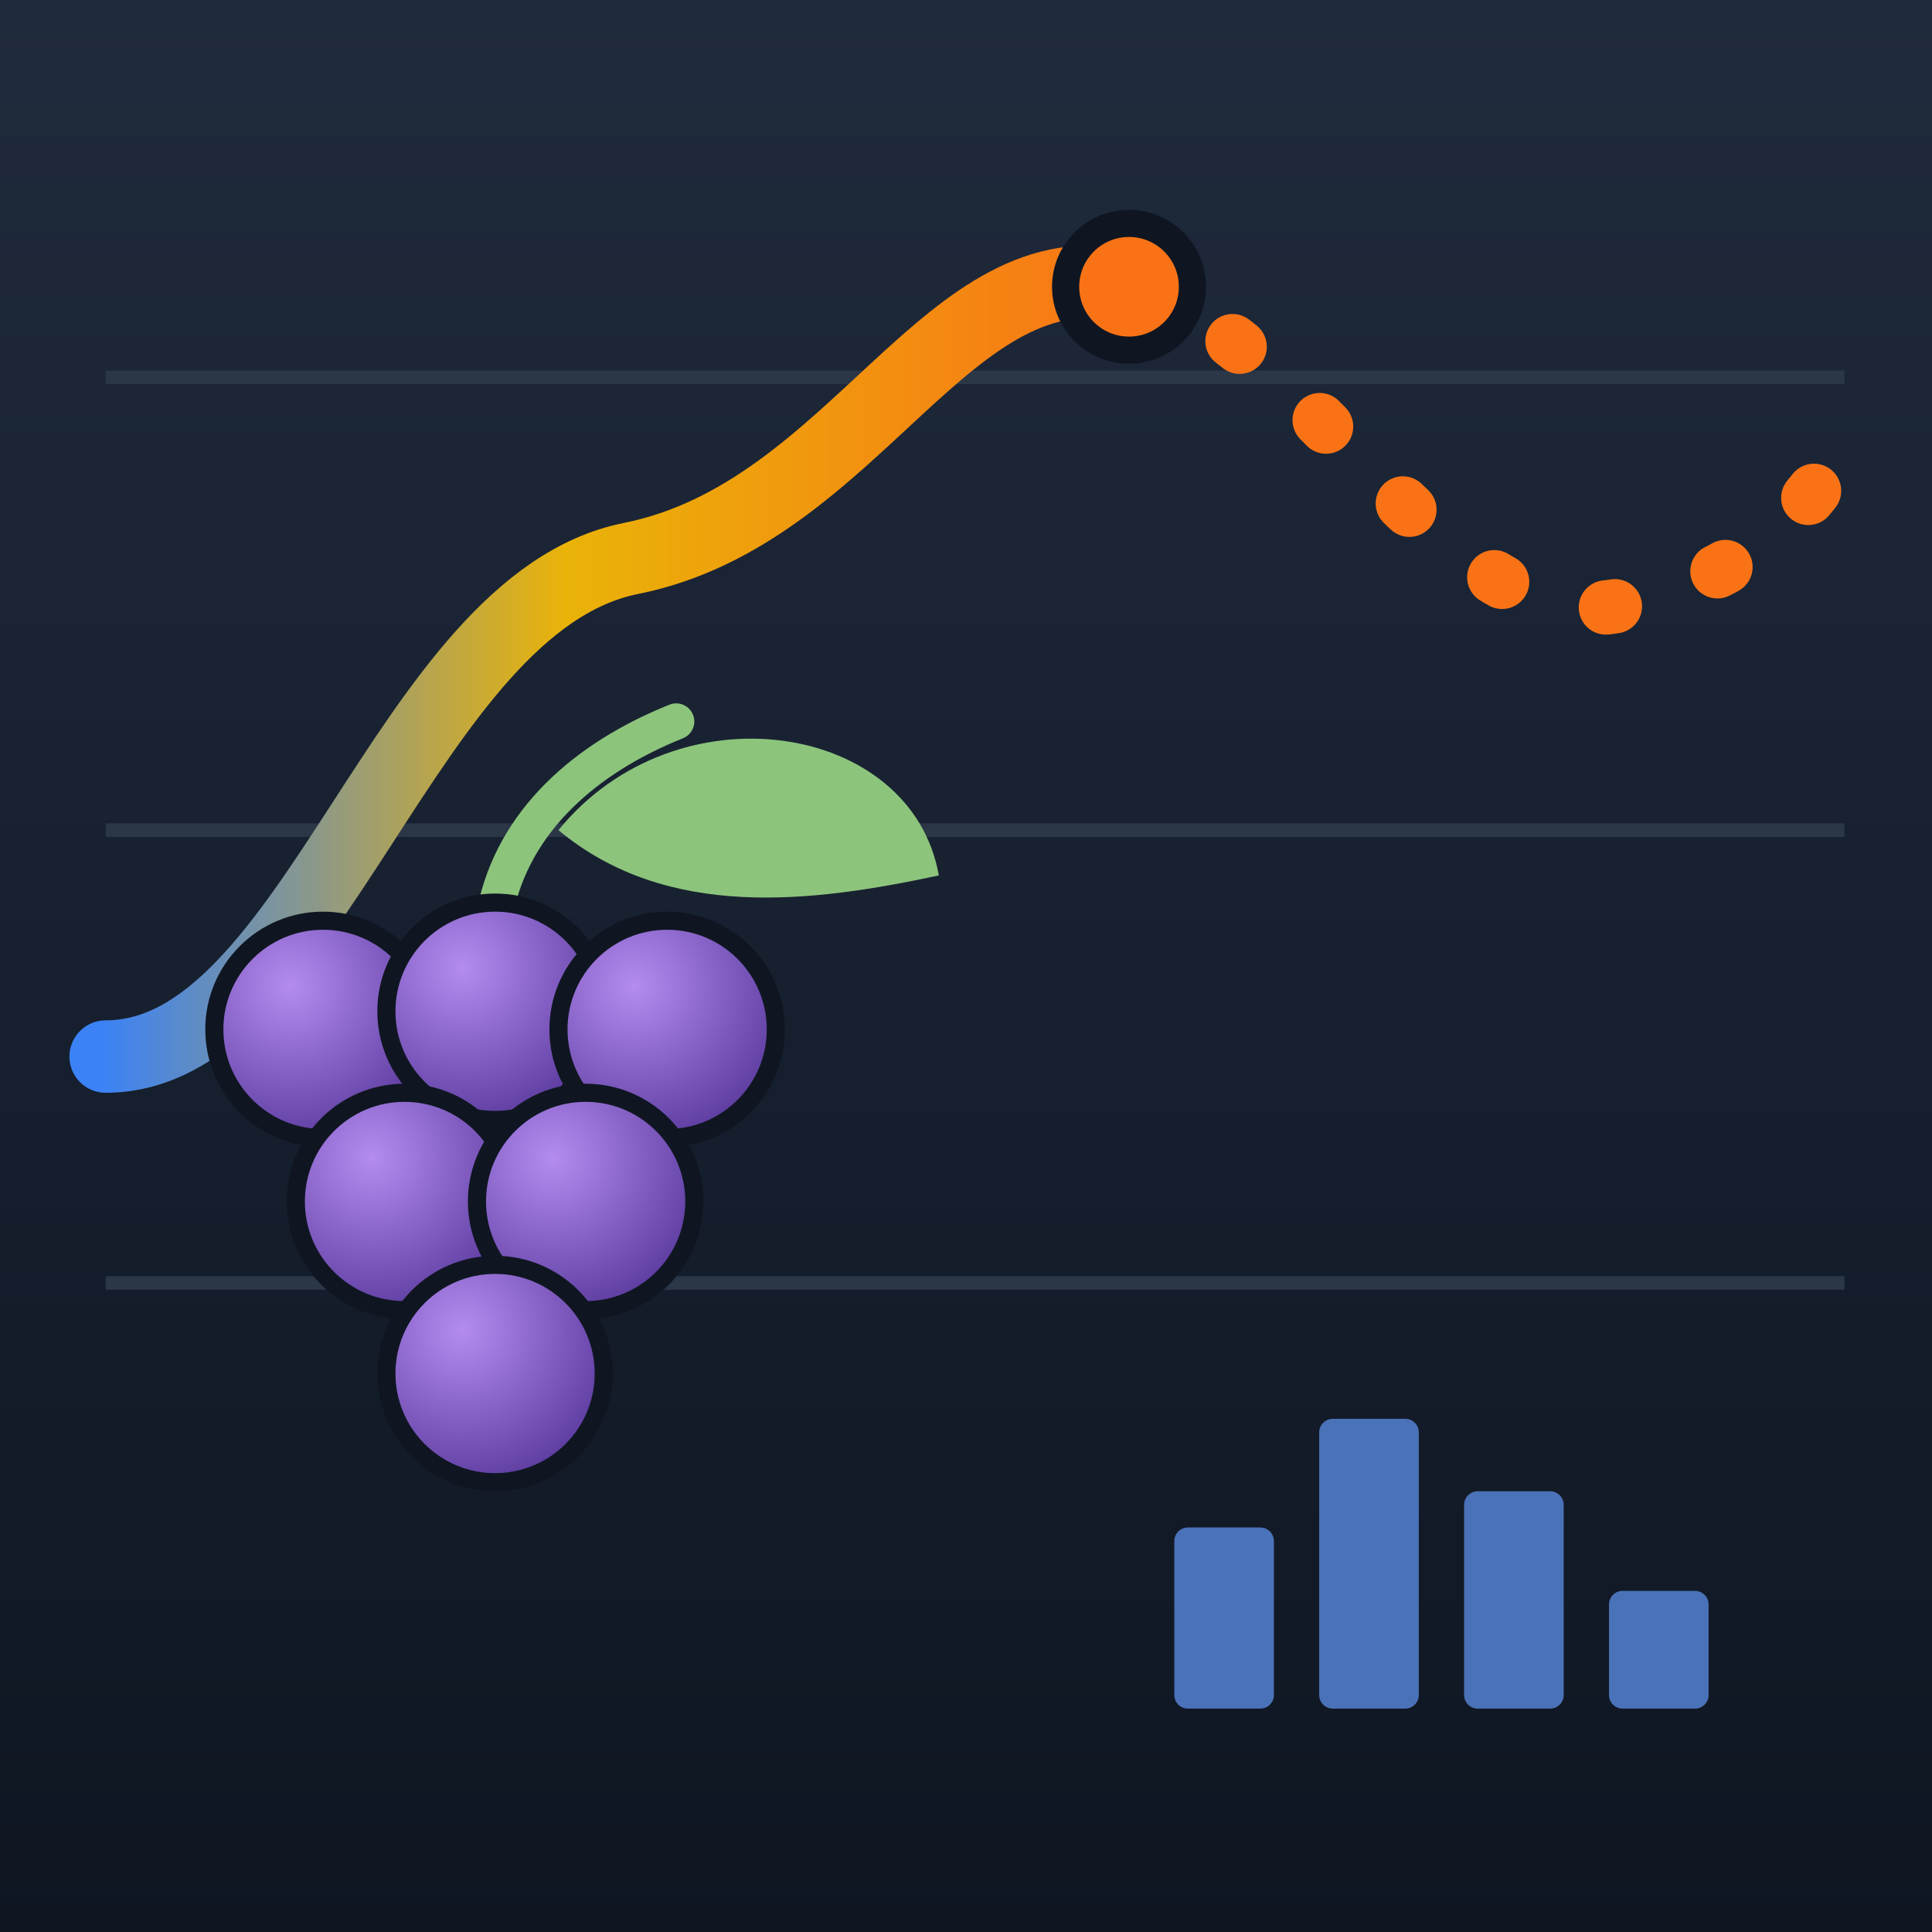
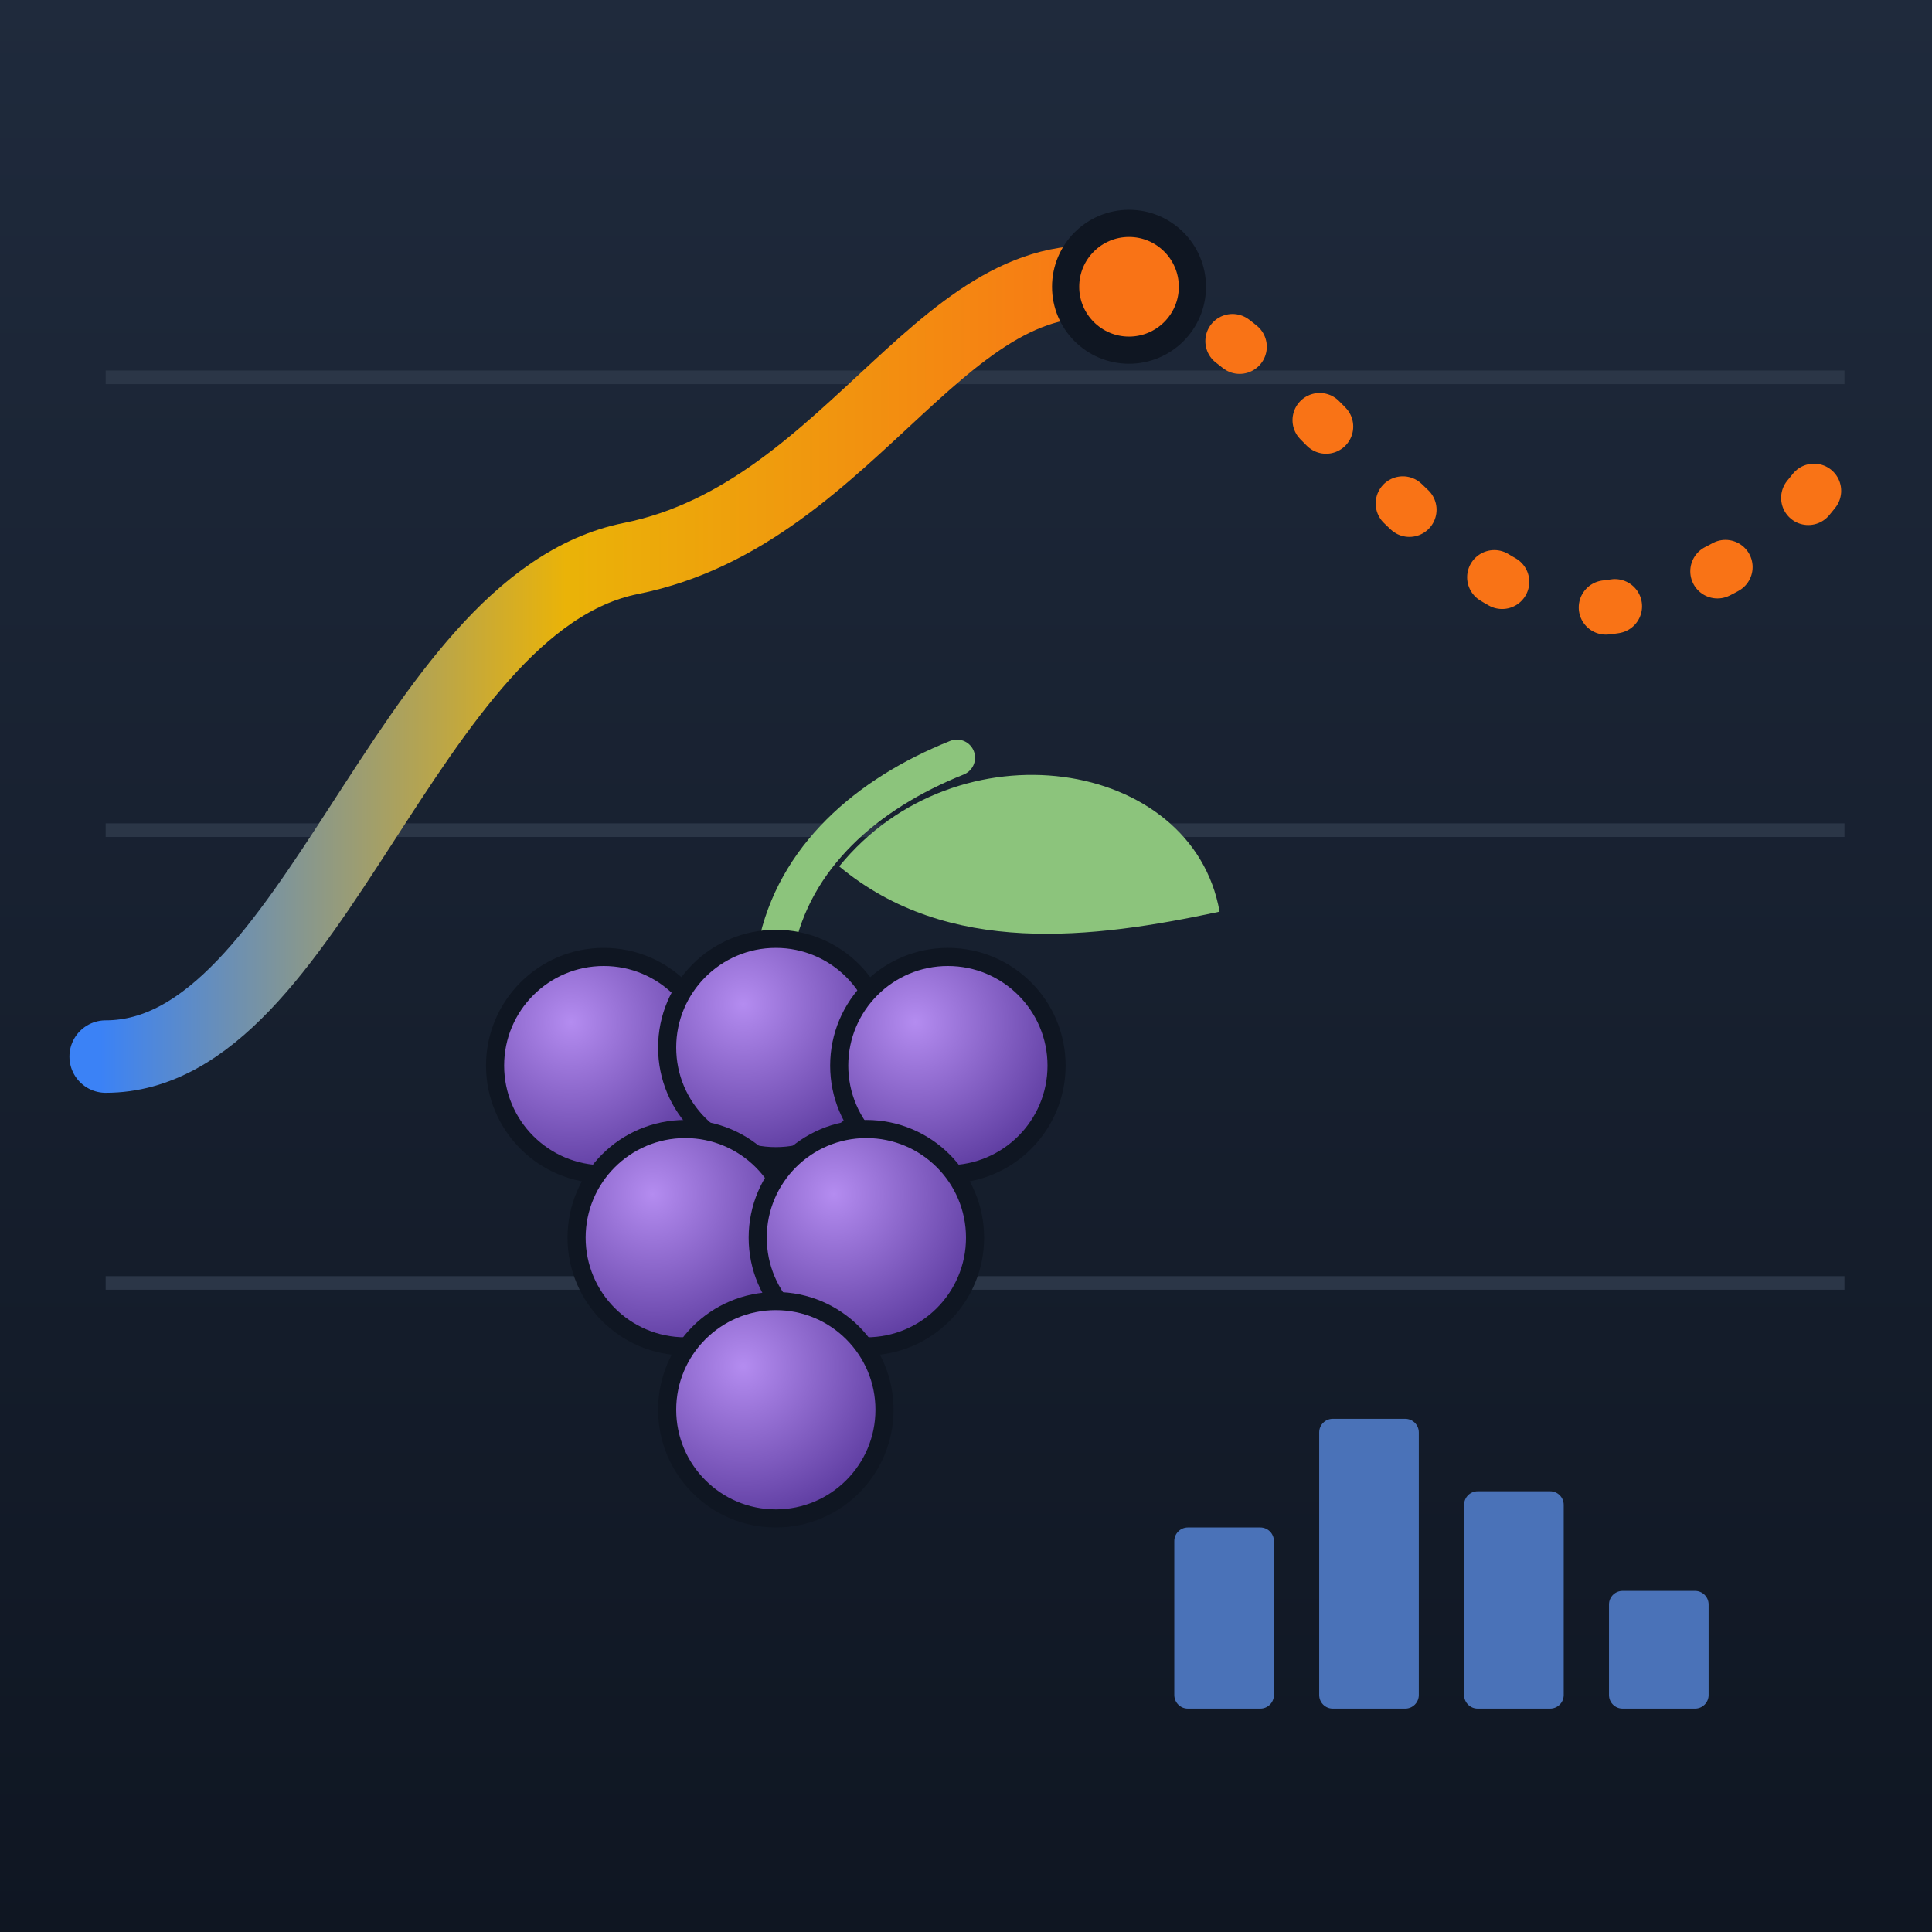
<svg xmlns="http://www.w3.org/2000/svg" viewBox="0 0 512 512" width="512" height="512">
  <defs>
    <linearGradient id="bg" x1="0" y1="0" x2="0" y2="1">
      <stop offset="0" stop-color="#1f2a3c" />
      <stop offset="1" stop-color="#0f1622" />
    </linearGradient>
    <linearGradient id="temp" x1="0" y1="0" x2="1" y2="0">
      <stop offset="0" stop-color="#3b82f6" />
      <stop offset=".45" stop-color="#eab308" />
      <stop offset="1" stop-color="#f97316" />
    </linearGradient>
    <radialGradient id="grape" cx=".35" cy=".3" r=".75">
      <stop offset="0" stop-color="#b48cf0" />
      <stop offset="1" stop-color="#5b3a9e" />
    </radialGradient>
  </defs>
  <rect width="512" height="512" fill="url(#bg)" />
  <g transform="translate(256 256) scale(1.2) translate(-254 -280)">
    <g stroke="#2b3647" stroke-width="3">
      <line x1="64" y1="150" x2="448" y2="150" />
      <line x1="64" y1="250" x2="448" y2="250" />
      <line x1="64" y1="350" x2="448" y2="350" />
    </g>
    <g fill="#4a72b8">
      <rect x="300" y="404" width="22" height="40" rx="3" />
      <rect x="332" y="380" width="22" height="64" rx="3" />
      <rect x="364" y="396" width="22" height="48" rx="3" />
      <rect x="396" y="418" width="22" height="26" rx="3" />
    </g>
    <path d="M64 300 C 110 300, 130 200, 180 190 S 250 120, 290 130" fill="none" stroke="url(#temp)" stroke-width="16" stroke-linecap="round" />
    <path d="M290 130 C 330 140, 360 210, 400 200 S 440 170, 452 165" fill="none" stroke="#f97316" stroke-width="12" stroke-linecap="round" stroke-dasharray="2 24" />
    <circle cx="290" cy="130" r="14" fill="#f97316" stroke="#0f1622" stroke-width="6" />
-     <g transform="translate(150 330)">
+     <g transform="translate(212 338)">
      <path d="M0 -62 C 4 -82, 20 -96, 40 -104" fill="none" stroke="#8cc47c" stroke-width="8" stroke-linecap="round" />
      <path d="M14 -80 C 40 -112, 92 -104, 98 -70 C 70 -64, 38 -60, 14 -80 Z" fill="#8cc47c" />
      <g fill="url(#grape)" stroke="#0f1622" stroke-width="4">
        <circle cx="-38" cy="-36" r="24" />
        <circle cx="0" cy="-40" r="24" />
        <circle cx="38" cy="-36" r="24" />
        <circle cx="-20" cy="2" r="24" />
        <circle cx="20" cy="2" r="24" />
        <circle cx="0" cy="40" r="24" />
      </g>
    </g>
  </g>
</svg>
